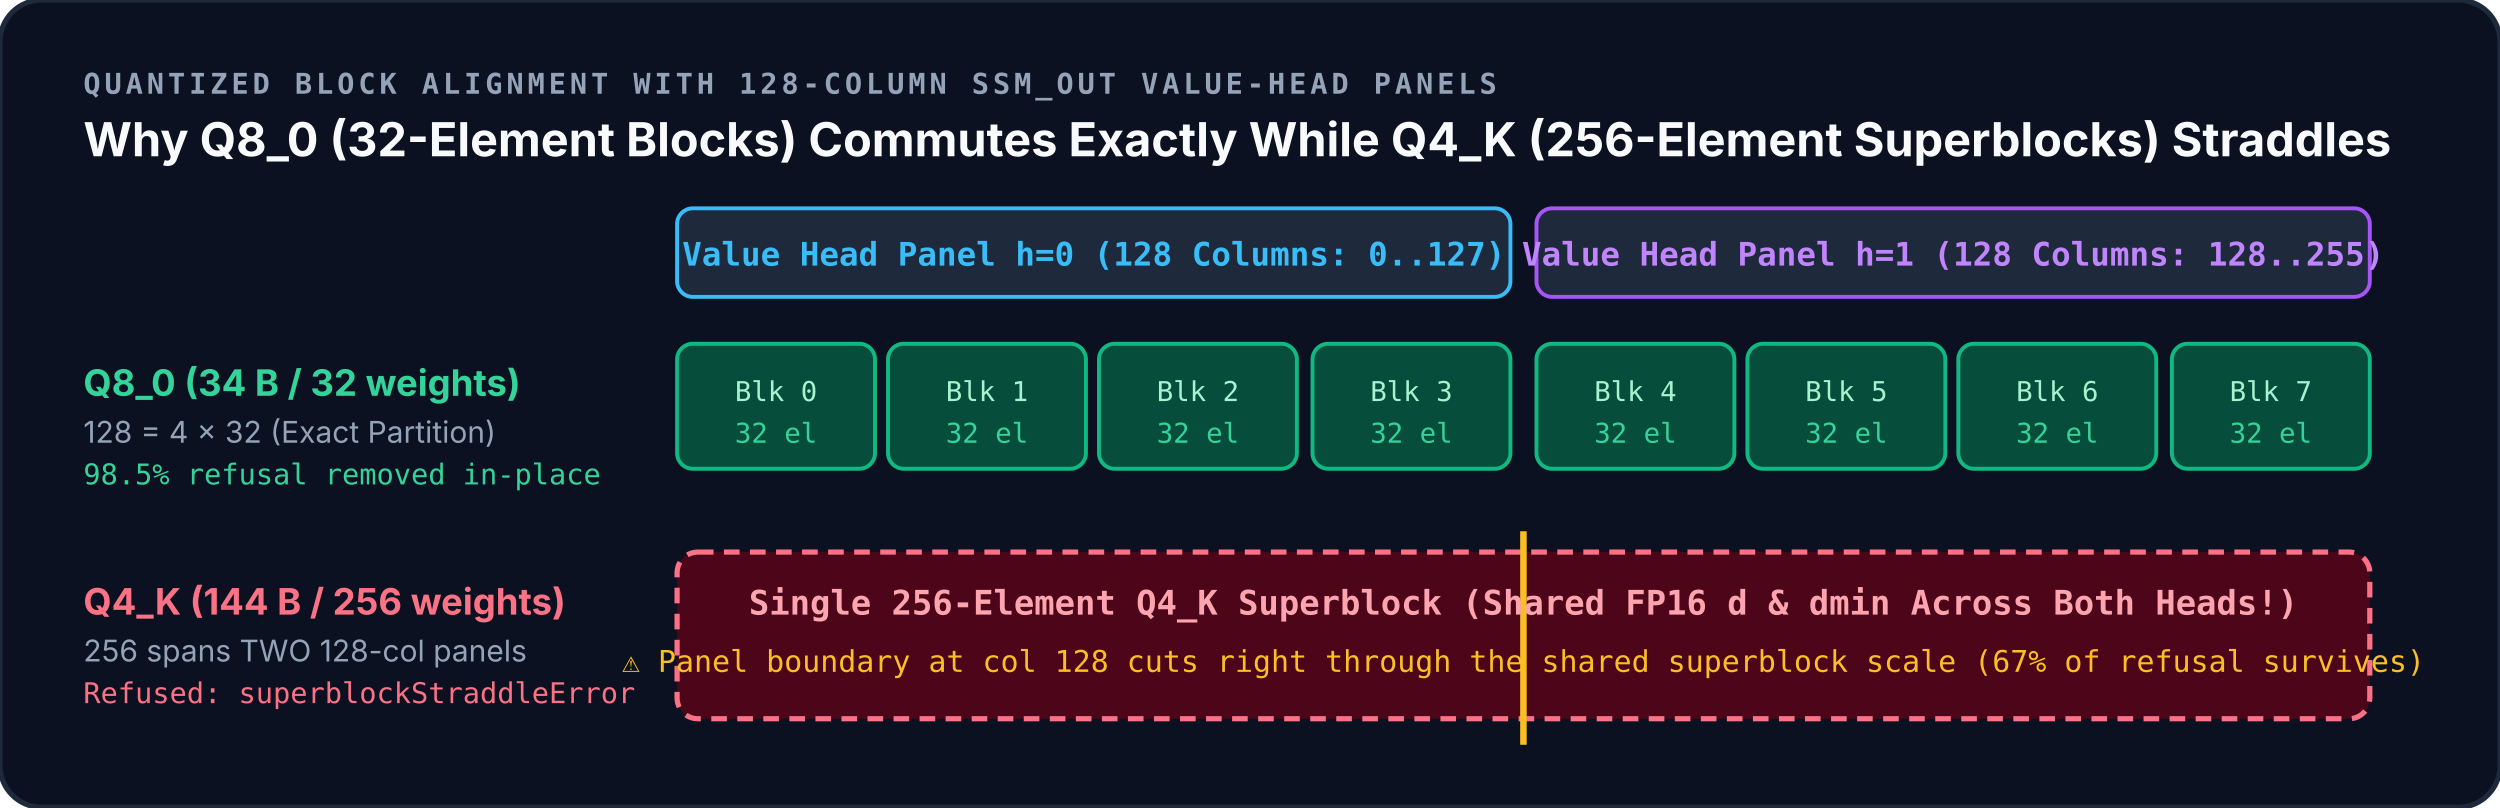
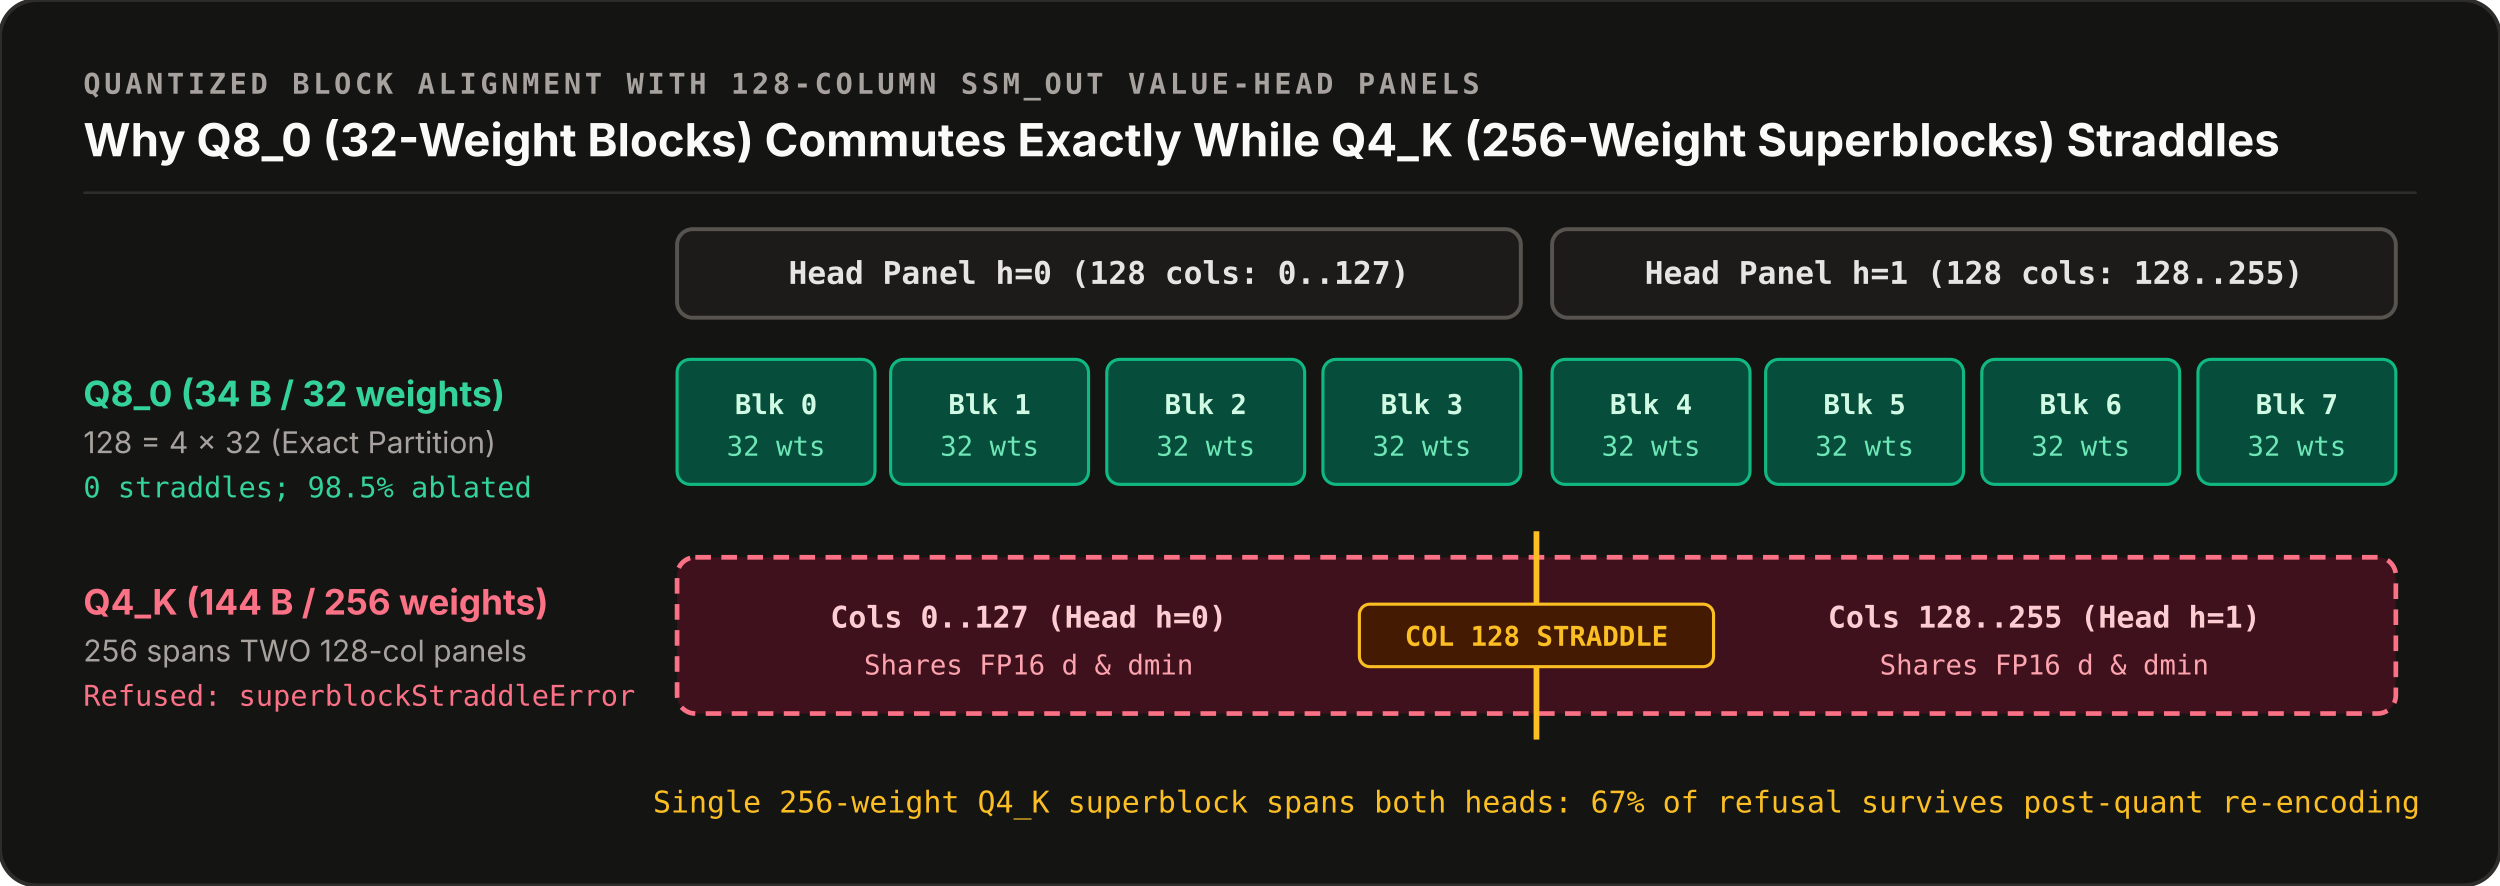
- <svg xmlns="http://www.w3.org/2000/svg" viewBox="0 0 960 310" width="100%" height="auto" font-family="system-ui, -apple-system, BlinkMacSystemFont, 'Segoe UI', sans-serif">
-   <rect width="960" height="310" rx="16" fill="#0b1120" stroke="#1e293b" stroke-width="2" />
-   <text x="32" y="36" fill="#94a3b8" font-size="11" font-weight="700" letter-spacing="1.5" font-family="ui-monospace, monospace">QUANTIZED BLOCK ALIGNMENT WITH 128-COLUMN SSM_OUT VALUE-HEAD PANELS</text>
-   <text x="32" y="60" fill="#f8fafc" font-size="18" font-weight="700">Why Q8_0 (32-Element Blocks) Commutes Exactly While Q4_K (256-Element Superblocks) Straddles</text>
-   <rect x="260" y="80" width="320" height="34" rx="6" fill="#1e293b" stroke="#38bdf8" stroke-width="1.5" />
-   <text x="420" y="102" fill="#38bdf8" font-size="12.5" font-weight="700" text-anchor="middle" font-family="ui-monospace, monospace">Value Head Panel h=0 (128 Columns: 0..127)</text>
-   <rect x="590" y="80" width="320" height="34" rx="6" fill="#1e293b" stroke="#a855f7" stroke-width="1.5" />
-   <text x="750" y="102" fill="#c084fc" font-size="12.5" font-weight="700" text-anchor="middle" font-family="ui-monospace, monospace">Value Head Panel h=1 (128 Columns: 128..255)</text>
-   <text x="32" y="152" fill="#34d399" font-size="14" font-weight="700">Q8_0 (34 B / 32 weights)</text>
-   <text x="32" y="170" fill="#94a3b8" font-size="11.5">128 = 4 × 32 (Exact Partition)</text>
-   <text x="32" y="186" fill="#34d399" font-size="11" font-family="ui-monospace, monospace">98.5% refusal removed in-place</text>
-   <g fill="#064e3b" stroke="#10b981" stroke-width="1.5" font-family="ui-monospace, monospace" font-size="11">
-     <rect x="260" y="132" width="76" height="48" rx="6" />
-     <rect x="341" y="132" width="76" height="48" rx="6" />
-     <rect x="422" y="132" width="76" height="48" rx="6" />
-     <rect x="504" y="132" width="76" height="48" rx="6" />
-     <rect x="590" y="132" width="76" height="48" rx="6" />
-     <rect x="671" y="132" width="76" height="48" rx="6" />
-     <rect x="752" y="132" width="76" height="48" rx="6" />
-     <rect x="834" y="132" width="76" height="48" rx="6" />
+ <svg xmlns="http://www.w3.org/2000/svg" viewBox="0 0 960 340" width="100%" height="auto" font-family="system-ui, -apple-system, BlinkMacSystemFont, 'Segoe UI', sans-serif">
+   <rect width="960" height="340" rx="14" fill="#141413" stroke="#2e2d2b" stroke-width="1.5" />
+   <text x="32" y="36" fill="#a8a29e" font-size="11" font-weight="700" letter-spacing="1.4" font-family="ui-monospace, monospace">QUANTIZED BLOCK ALIGNMENT WITH 128-COLUMN SSM_OUT VALUE-HEAD PANELS</text>
+   <text x="32" y="60" fill="#fafaf9" font-size="17.5" font-weight="700">Why Q8_0 (32-Weight Blocks) Commutes Exactly While Q4_K (256-Weight Superblocks) Straddles</text>
+   <line x1="32" y1="74" x2="928" y2="74" stroke="#2e2d2b" stroke-width="1" />
+   <rect x="260" y="88" width="324" height="34" rx="6" fill="#1c1b1a" stroke="#57534e" stroke-width="1.5" />
+   <text x="422" y="109" fill="#e7e5e4" font-size="12" font-weight="700" text-anchor="middle" font-family="ui-monospace, monospace">Head Panel h=0 (128 cols: 0..127)</text>
+   <rect x="596" y="88" width="324" height="34" rx="6" fill="#1c1b1a" stroke="#57534e" stroke-width="1.5" />
+   <text x="758" y="109" fill="#e7e5e4" font-size="12" font-weight="700" text-anchor="middle" font-family="ui-monospace, monospace">Head Panel h=1 (128 cols: 128..255)</text>
+   <text x="32" y="156" fill="#34d399" font-size="13.5" font-weight="700">Q8_0 (34 B / 32 weights)</text>
+   <text x="32" y="174" fill="#a8a29e" font-size="11.5">128 = 4 × 32 (Exact Partition)</text>
+   <text x="32" y="191" fill="#34d399" font-size="11" font-family="ui-monospace, monospace">0 straddles; 98.5% ablated</text>
+   <g fill="#064e3b" stroke="#10b981" stroke-width="1.2">
+     <rect x="260" y="138" width="76" height="48" rx="5" />
+     <rect x="342" y="138" width="76" height="48" rx="5" />
+     <rect x="425" y="138" width="76" height="48" rx="5" />
+     <rect x="508" y="138" width="76" height="48" rx="5" />
+     <rect x="596" y="138" width="76" height="48" rx="5" />
+     <rect x="678" y="138" width="76" height="48" rx="5" />
+     <rect x="761" y="138" width="76" height="48" rx="5" />
+     <rect x="844" y="138" width="76" height="48" rx="5" />
  </g>
-   <g fill="#a7f3d0" font-family="ui-monospace, monospace" font-size="10.5" text-anchor="middle">
-     <text x="298" y="154">Blk 0</text>
-     <text x="298" y="170" fill="#34d399">32 el</text>
-     <text x="379" y="154">Blk 1</text>
-     <text x="379" y="170" fill="#34d399">32 el</text>
-     <text x="460" y="154">Blk 2</text>
-     <text x="460" y="170" fill="#34d399">32 el</text>
-     <text x="542" y="154">Blk 3</text>
-     <text x="542" y="170" fill="#34d399">32 el</text>
-     <text x="628" y="154">Blk 4</text>
-     <text x="628" y="170" fill="#34d399">32 el</text>
-     <text x="709" y="154">Blk 5</text>
-     <text x="709" y="170" fill="#34d399">32 el</text>
-     <text x="790" y="154">Blk 6</text>
-     <text x="790" y="170" fill="#34d399">32 el</text>
-     <text x="872" y="154">Blk 7</text>
-     <text x="872" y="170" fill="#34d399">32 el</text>
+   <g fill="#d1fae5" font-family="ui-monospace, monospace" font-size="10.5" text-anchor="middle">
+     <text x="298" y="159" font-weight="700">Blk 0</text>
+     <text x="298" y="175" fill="#6ee7b7">32 wts</text>
+     <text x="380" y="159" font-weight="700">Blk 1</text>
+     <text x="380" y="175" fill="#6ee7b7">32 wts</text>
+     <text x="463" y="159" font-weight="700">Blk 2</text>
+     <text x="463" y="175" fill="#6ee7b7">32 wts</text>
+     <text x="546" y="159" font-weight="700">Blk 3</text>
+     <text x="546" y="175" fill="#6ee7b7">32 wts</text>
+     <text x="634" y="159" font-weight="700">Blk 4</text>
+     <text x="634" y="175" fill="#6ee7b7">32 wts</text>
+     <text x="716" y="159" font-weight="700">Blk 5</text>
+     <text x="716" y="175" fill="#6ee7b7">32 wts</text>
+     <text x="799" y="159" font-weight="700">Blk 6</text>
+     <text x="799" y="175" fill="#6ee7b7">32 wts</text>
+     <text x="882" y="159" font-weight="700">Blk 7</text>
+     <text x="882" y="175" fill="#6ee7b7">32 wts</text>
  </g>
-   <text x="32" y="236" fill="#fb7185" font-size="14" font-weight="700">Q4_K (144 B / 256 weights)</text>
-   <text x="32" y="254" fill="#94a3b8" font-size="11.5">256 spans TWO 128-col panels</text>
-   <text x="32" y="270" fill="#fb7185" font-size="11" font-family="ui-monospace, monospace">Refused: superblockStraddleError</text>
-   <rect x="260" y="212" width="650" height="64" rx="8" fill="#4c0519" stroke="#fb7185" stroke-width="2" stroke-dasharray="6,4" />
-   <line x1="585" y1="204" x2="585" y2="286" stroke="#fbbf24" stroke-width="2.5" />
-   <text x="585" y="236" fill="#fda4af" font-size="13" font-weight="700" text-anchor="middle" font-family="ui-monospace, monospace">Single 256-Element Q4_K Superblock (Shared FP16 d &amp; dmin Across Both Heads!)</text>
-   <text x="585" y="258" fill="#fbbf24" font-size="11.5" text-anchor="middle" font-family="ui-monospace, monospace">⚠ Panel boundary at col 128 cuts right through the shared superblock scale (67% of refusal survives)</text>
+   <text x="32" y="236" fill="#fb7185" font-size="13.5" font-weight="700">Q4_K (144 B / 256 weights)</text>
+   <text x="32" y="254" fill="#a8a29e" font-size="11.5">256 spans TWO 128-col panels</text>
+   <text x="32" y="271" fill="#fb7185" font-size="11" font-family="ui-monospace, monospace">Refused: superblockStraddleError</text>
+   <rect x="260" y="214" width="660" height="60" rx="7" fill="#3f111c" stroke="#fb7185" stroke-width="1.8" stroke-dasharray="6,4" />
+   <text x="395" y="241" fill="#fecdd3" font-size="11.5" font-weight="700" text-anchor="middle" font-family="ui-monospace, monospace">Cols 0..127 (Head h=0)</text>
+   <text x="395" y="259" fill="#fda4af" font-size="10.5" text-anchor="middle" font-family="ui-monospace, monospace">Shares FP16 d &amp; dmin</text>
+   <text x="785" y="241" fill="#fecdd3" font-size="11.5" font-weight="700" text-anchor="middle" font-family="ui-monospace, monospace">Cols 128..255 (Head h=1)</text>
+   <text x="785" y="259" fill="#fda4af" font-size="10.5" text-anchor="middle" font-family="ui-monospace, monospace">Shares FP16 d &amp; dmin</text>
+   <line x1="590" y1="204" x2="590" y2="284" stroke="#fbbf24" stroke-width="2.2" />
+   <rect x="522" y="232" width="136" height="24" rx="4" fill="#451a03" stroke="#fbbf24" stroke-width="1.2" />
+   <text x="590" y="248" fill="#fbbf24" font-size="10.5" font-weight="700" text-anchor="middle" font-family="ui-monospace, monospace">COL 128 STRADDLE</text>
+   <text x="590" y="312" fill="#fbbf24" font-size="11.5" text-anchor="middle" font-family="ui-monospace, monospace">Single 256-weight Q4_K superblock spans both heads: 67% of refusal survives post-quant re-encoding</text>
</svg>
